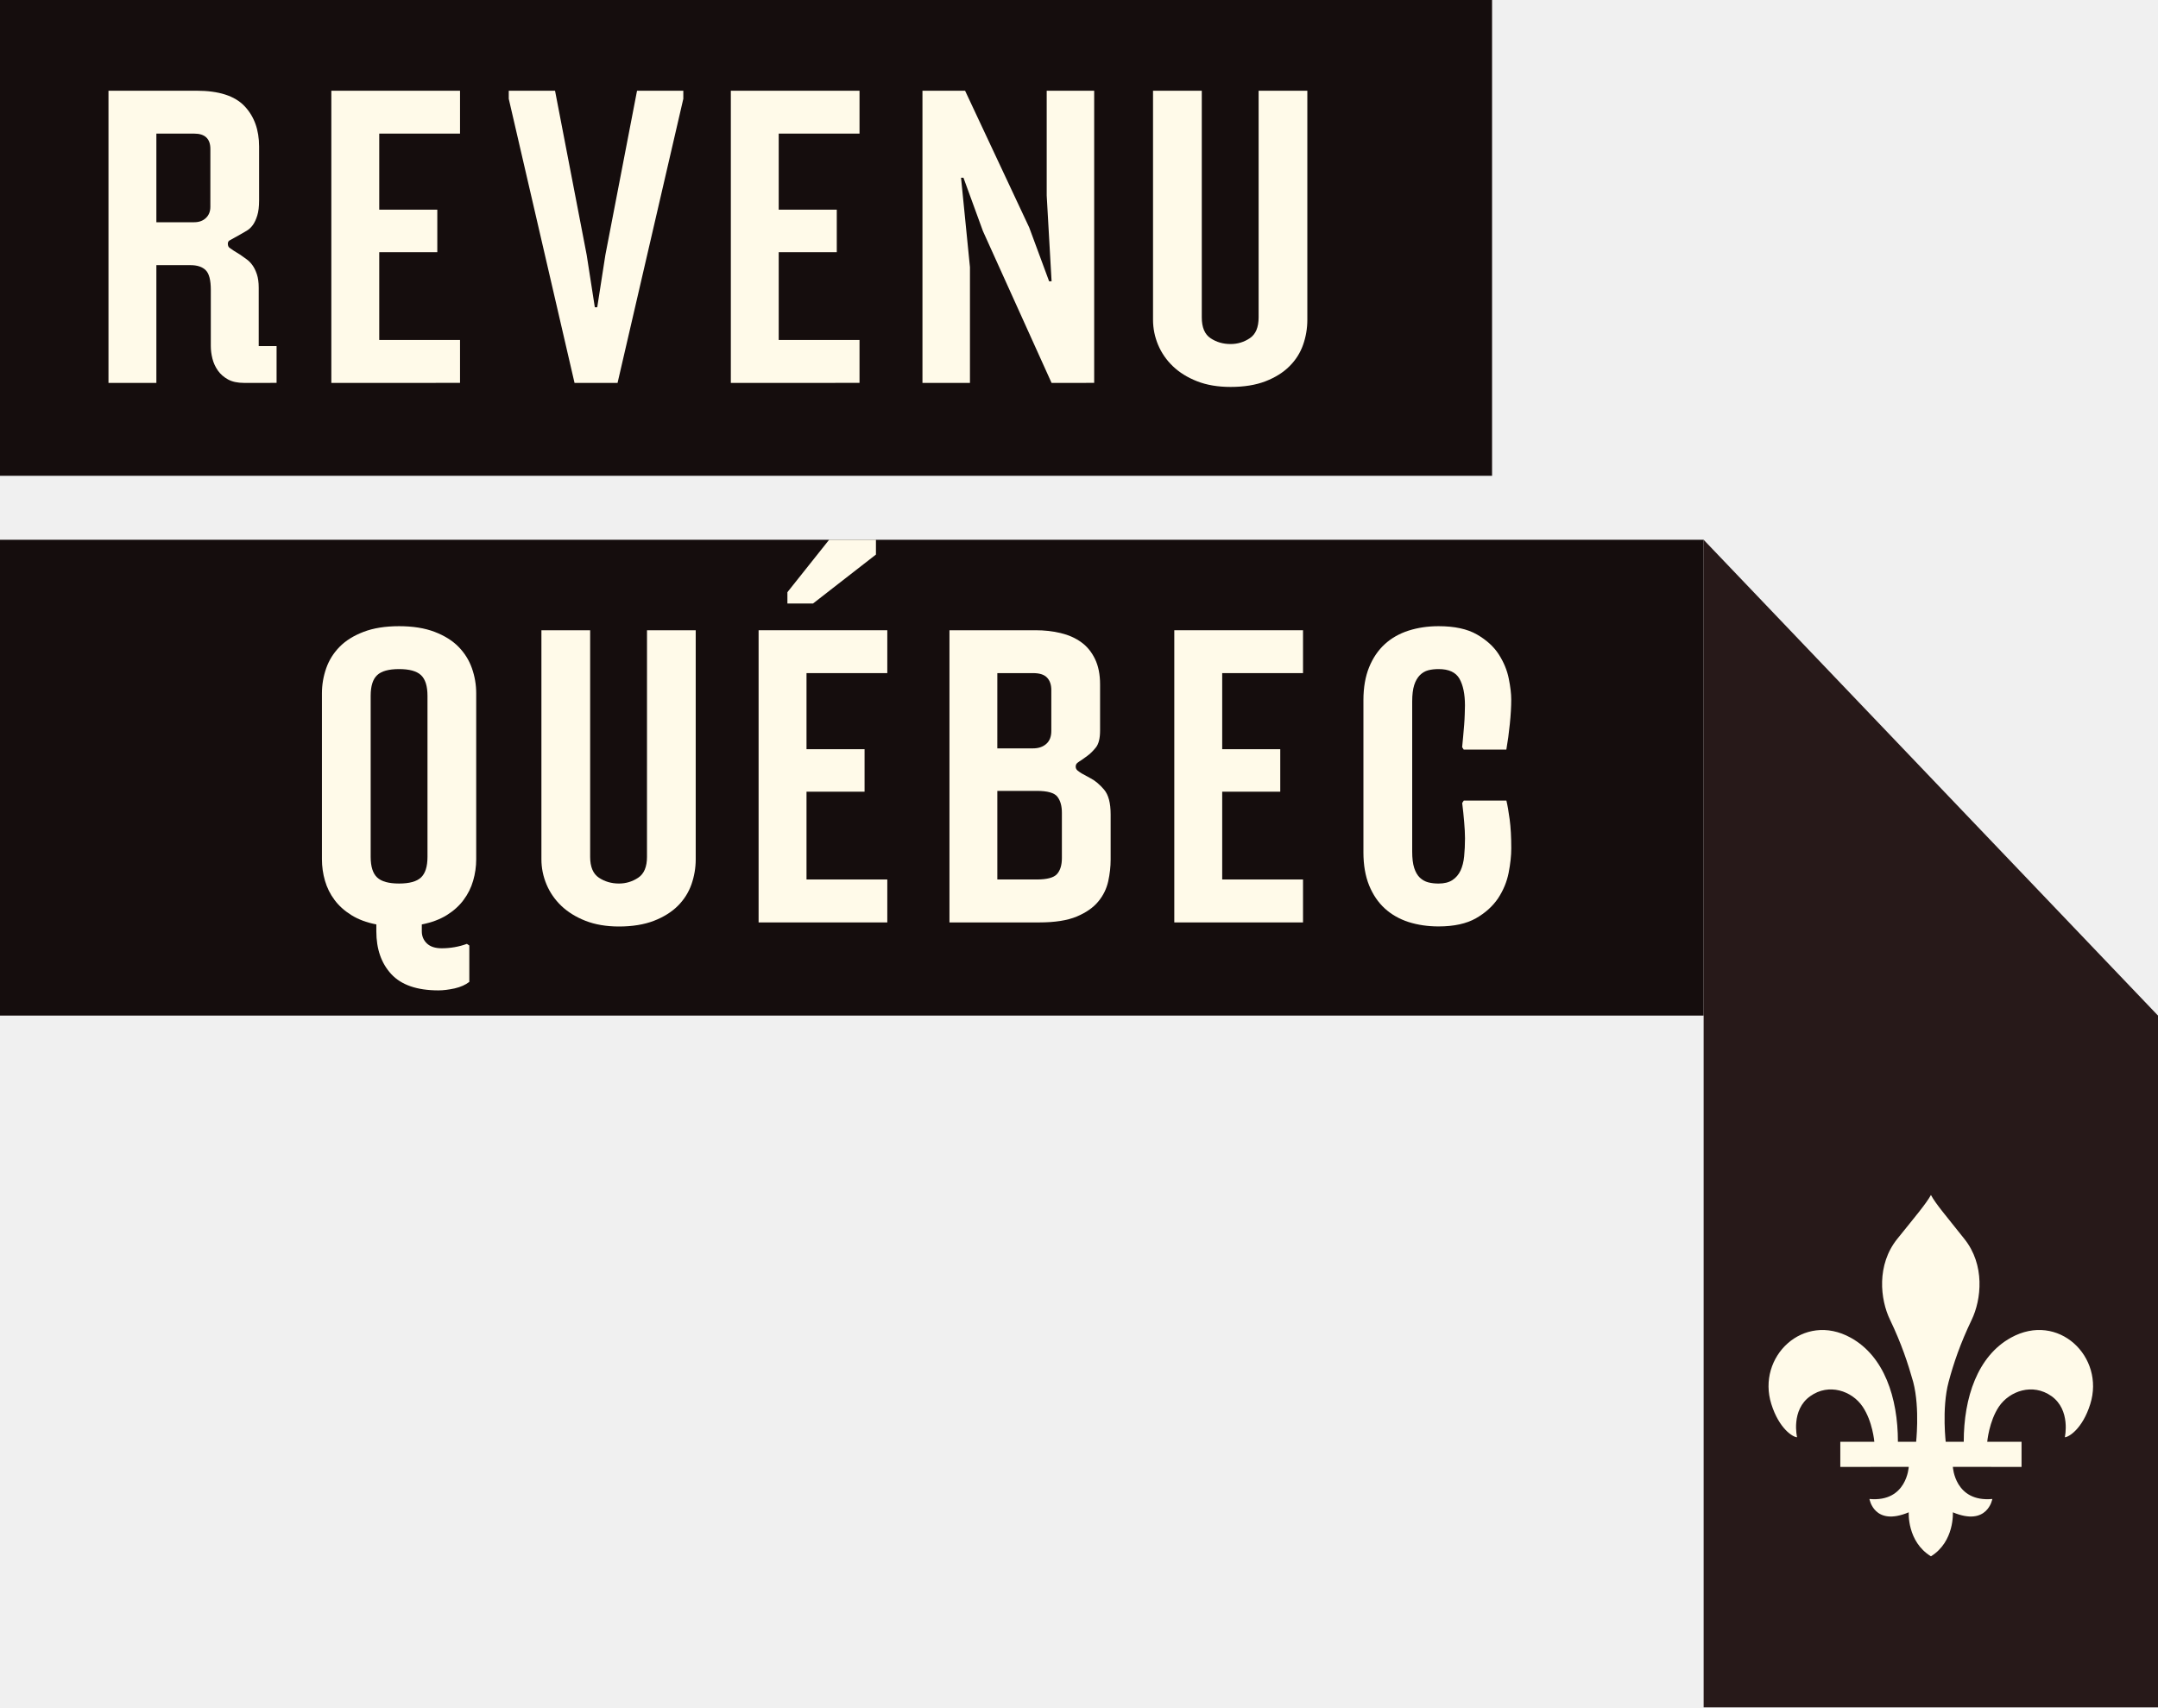
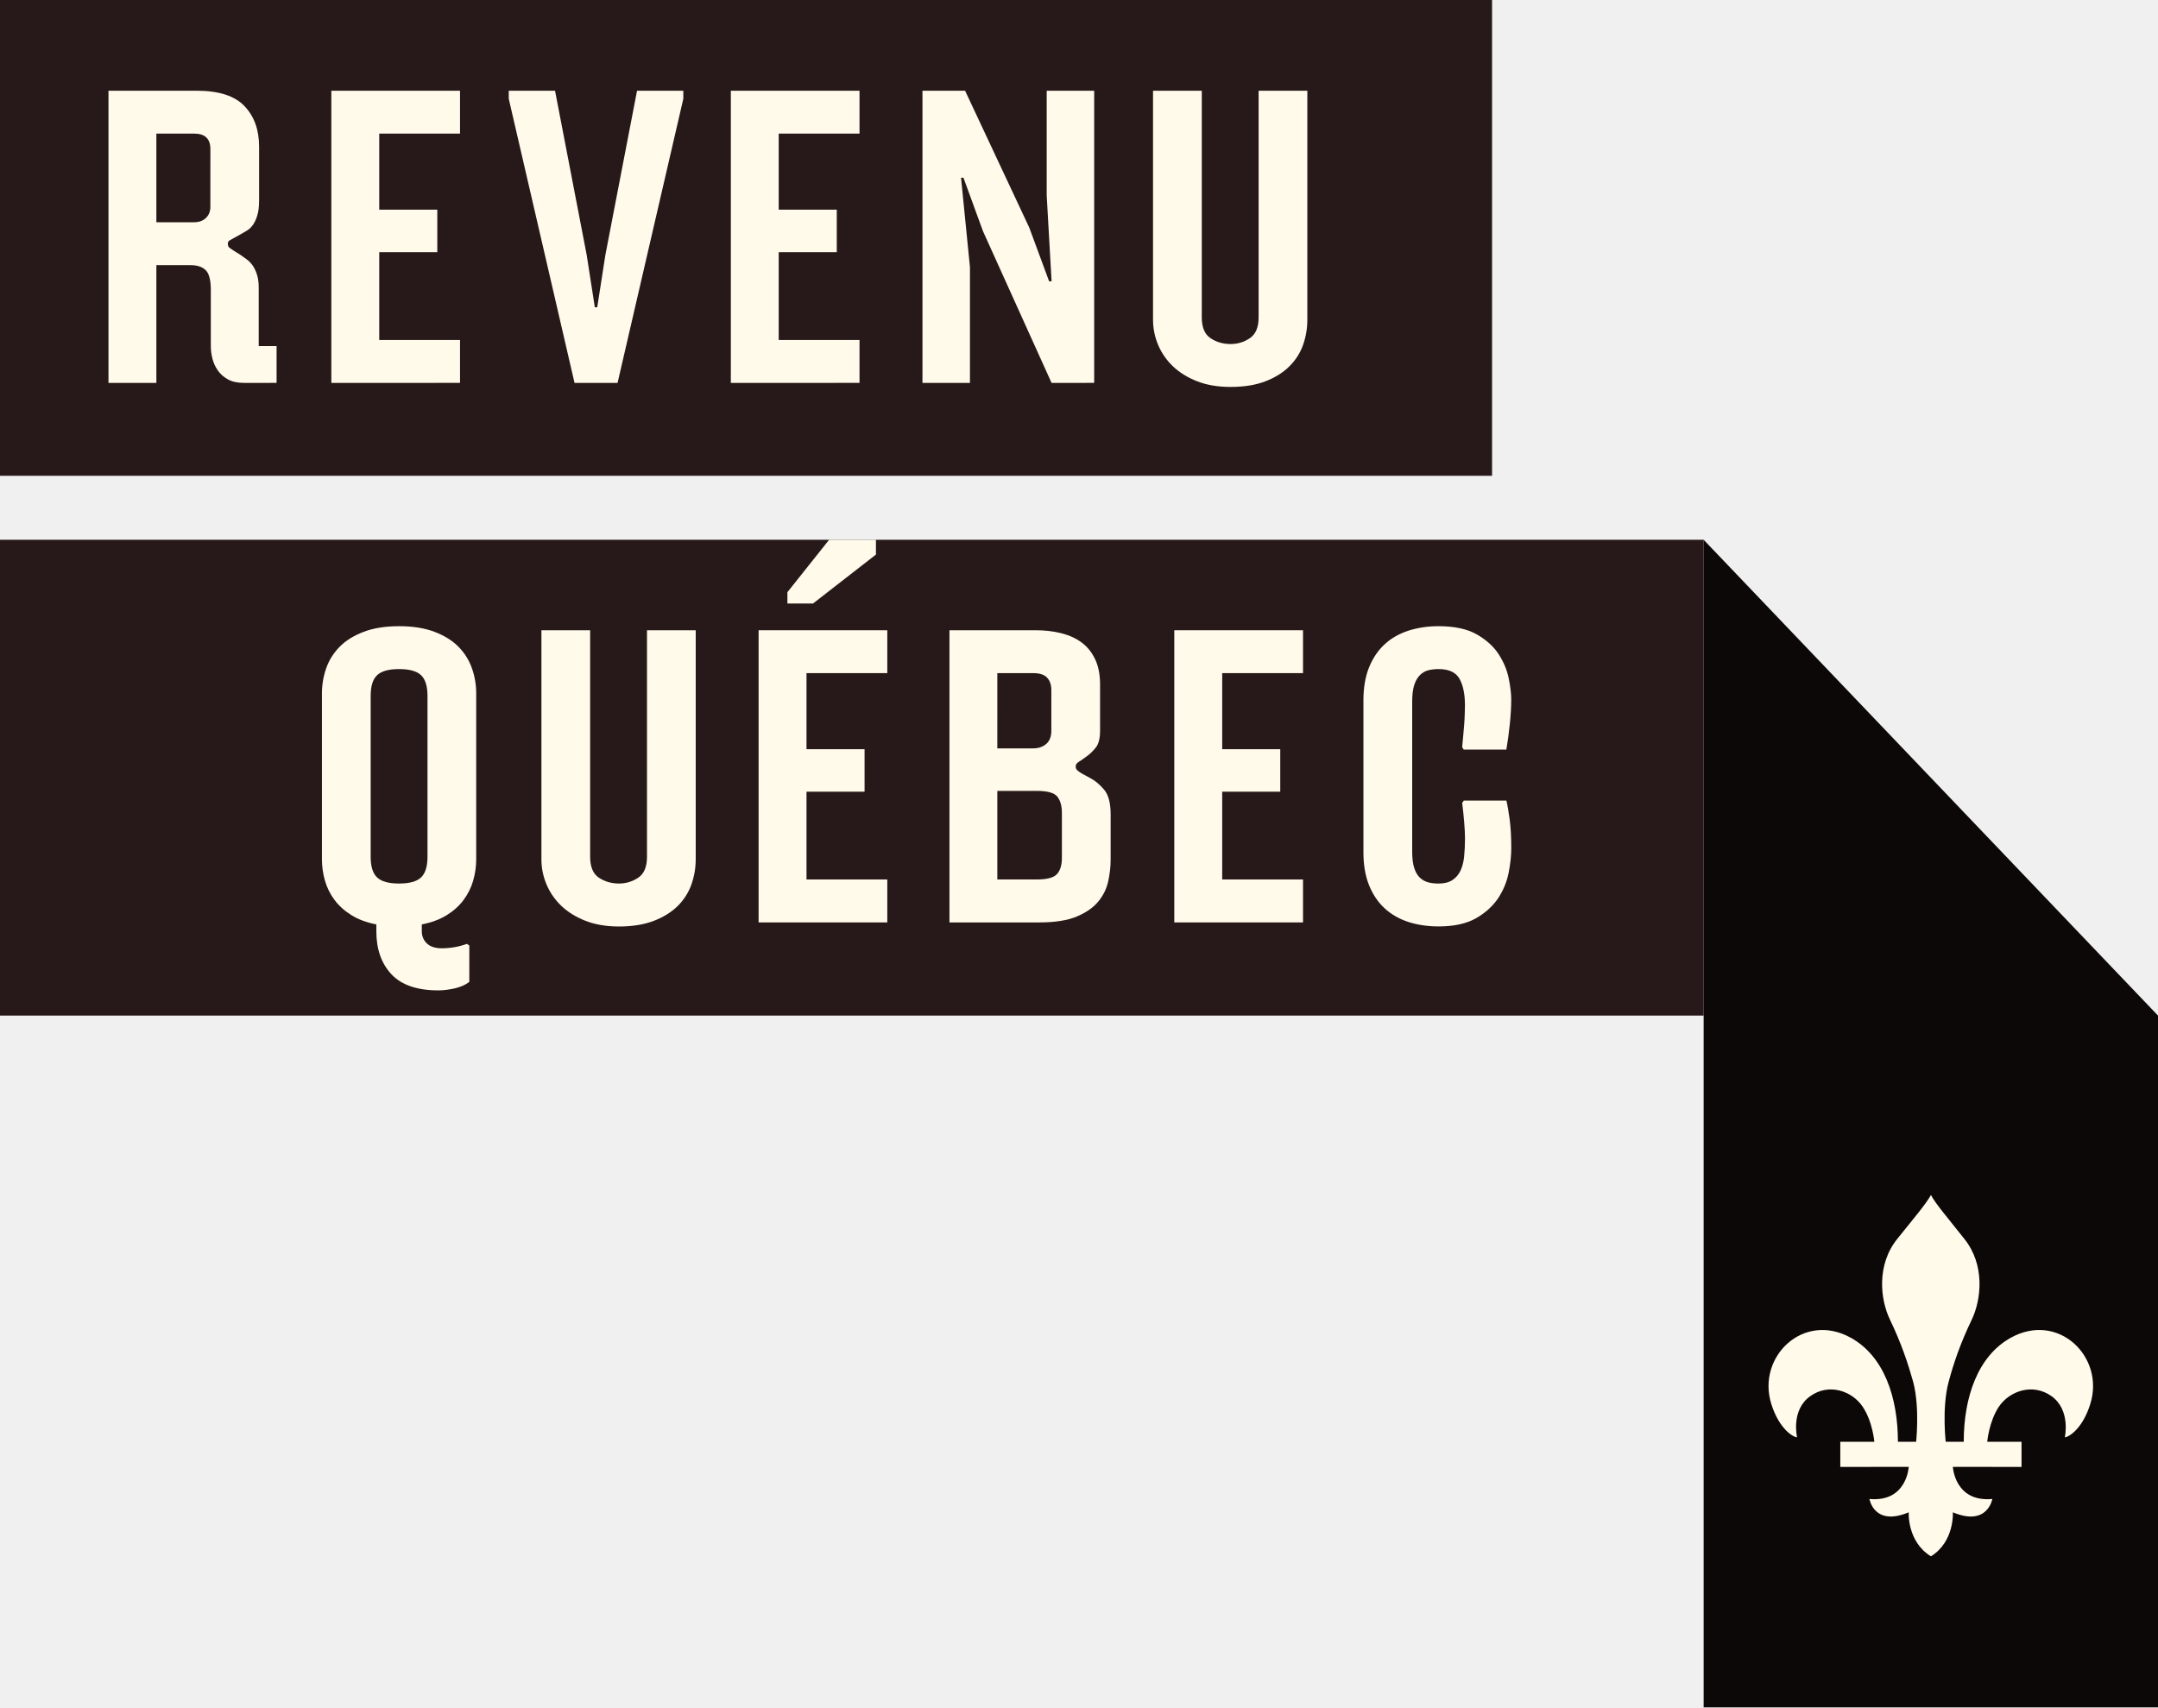
<svg xmlns="http://www.w3.org/2000/svg" width="115" height="91" viewBox="0 0 115 91" fill="none">
  <g clip-path="url(#clip0_207_266)">
-     <path d="M79.512 0H0V25.359H79.512V0Z" fill="#150D0D" />
-     <path d="M90.788 28.769H0V54.129H90.788V28.769Z" fill="#150D0D" />
-     <path d="M115 54.129V91H90.787V28.769L115 54.129Z" fill="#271919" />
+     <path d="M79.512 0H0V25.359H79.512V0Z" fill="#271919" />
+     <path d="M90.788 28.769H0V54.129H90.788V28.769Z" fill="#271919" />
+     <path d="M115 54.129V91H90.787V28.769L115 54.129Z" fill="#0D0808" />
    <path d="M102.9 63.691C102.644 64.156 102.074 64.826 101.109 66.027C99.994 67.41 100.191 69.258 100.724 70.351C101.328 71.613 101.674 72.658 101.953 73.65C102.334 75.094 102.086 77.021 102.113 76.844H101.14C101.14 74.492 100.408 72.281 98.623 71.297C96.097 69.901 93.602 72.322 94.395 74.836C94.811 76.16 95.555 76.603 95.766 76.603C95.766 76.603 95.42 75.148 96.477 74.408C97.461 73.707 98.69 74.131 99.256 74.967C99.795 75.758 99.883 76.846 99.883 76.846H98.07V78.184L101.717 78.182C101.717 78.182 101.619 80.078 99.623 79.893C99.623 79.893 99.865 81.381 101.717 80.604C101.717 80.604 101.619 82.164 102.9 82.949C104.166 82.164 104.068 80.604 104.068 80.604C105.922 81.381 106.172 79.893 106.172 79.893C104.164 80.078 104.068 78.182 104.068 78.182L107.728 78.184V76.846H105.9C105.9 76.846 105.994 75.756 106.525 74.967C107.097 74.131 108.324 73.707 109.318 74.408C110.365 75.148 110.035 76.603 110.035 76.603C110.236 76.603 110.976 76.162 111.39 74.836C112.183 72.319 109.685 69.899 107.161 71.297C105.384 72.279 104.648 74.492 104.648 76.844H103.687C103.71 77.021 103.456 75.092 103.843 73.65C104.109 72.658 104.462 71.613 105.068 70.351C105.593 69.258 105.79 67.41 104.677 66.027C103.727 64.826 103.145 64.156 102.9 63.691Z" fill="#FFFAE9" />
    <path d="M13.007 20.408C12.661 20.408 12.376 20.347 12.153 20.225C11.929 20.102 11.749 19.945 11.612 19.751C11.475 19.556 11.378 19.344 11.32 19.114C11.263 18.885 11.234 18.661 11.234 18.446V15.448C11.234 14.93 11.144 14.581 10.963 14.402C10.783 14.222 10.512 14.132 10.151 14.132H8.333V20.408H5.781V4.835H10.475C11.658 4.835 12.509 5.108 13.028 5.654C13.548 6.201 13.807 6.919 13.807 7.811V10.68C13.807 11.011 13.775 11.281 13.709 11.489C13.645 11.698 13.565 11.866 13.472 11.996C13.378 12.125 13.27 12.225 13.147 12.298C13.024 12.37 12.912 12.434 12.812 12.492L12.466 12.686C12.394 12.729 12.321 12.769 12.25 12.805C12.178 12.841 12.142 12.902 12.142 12.989C12.142 13.089 12.171 13.161 12.229 13.204C12.287 13.246 12.358 13.297 12.445 13.355L12.791 13.57C12.892 13.643 13.004 13.721 13.127 13.808C13.25 13.894 13.357 14.002 13.451 14.132C13.545 14.261 13.624 14.423 13.689 14.617C13.754 14.812 13.787 15.053 13.787 15.339V18.445H14.739V20.407L13.007 20.408ZM11.211 7.941C11.211 7.394 10.922 7.121 10.346 7.121H8.333V11.845H10.345C10.605 11.845 10.814 11.77 10.972 11.619C11.131 11.468 11.21 11.27 11.21 11.025L11.211 7.941Z" fill="#FFFAE9" />
    <path d="M17.657 20.408V4.835H24.515V7.121H20.21V11.176H23.304V13.441H20.21V18.121H24.515V20.407L17.657 20.408Z" fill="#FFFAE9" />
    <path d="M32.91 20.408H30.617L27.112 5.267V4.835H29.578L31.265 13.592L31.698 16.375H31.827L32.26 13.592L33.948 4.835H36.414V5.266L32.91 20.408Z" fill="#FFFAE9" />
    <path d="M38.946 20.408V4.835H45.804V7.121H41.498V11.176H44.592V13.441H41.498V18.121H45.804V20.407L38.946 20.408Z" fill="#FFFAE9" />
    <path d="M56.038 20.408L52.382 12.32L51.343 9.473H51.214L51.689 14.241V20.409H49.158V4.835H51.429L54.847 12.125L55.908 14.994H56.039L55.779 10.421V4.835H58.309V20.407L56.038 20.408Z" fill="#FFFAE9" />
    <path d="M69.668 17.043C69.668 17.504 69.592 17.949 69.441 18.38C69.289 18.811 69.047 19.192 68.713 19.523C68.383 19.854 67.957 20.12 67.439 20.321C66.918 20.522 66.297 20.623 65.578 20.623C64.902 20.623 64.305 20.522 63.793 20.321C63.279 20.119 62.852 19.854 62.506 19.523C62.16 19.192 61.897 18.811 61.715 18.38C61.535 17.948 61.445 17.503 61.445 17.043V4.835H64.043V16.914C64.043 17.446 64.197 17.816 64.508 18.024C64.819 18.233 65.174 18.337 65.578 18.337C65.953 18.337 66.295 18.233 66.605 18.024C66.916 17.816 67.072 17.446 67.072 16.914V4.835H69.668V17.043Z" fill="#FFFAE9" />
    <path d="M24.436 34.475C24.112 34.145 23.686 33.878 23.16 33.677C22.634 33.476 22.002 33.375 21.267 33.375C20.531 33.375 19.9 33.476 19.374 33.677C18.847 33.879 18.421 34.144 18.097 34.475C17.772 34.806 17.534 35.187 17.383 35.618C17.232 36.05 17.156 36.495 17.156 36.955V45.798C17.156 46.186 17.21 46.569 17.318 46.942C17.426 47.313 17.595 47.657 17.826 47.964C18.057 48.276 18.356 48.544 18.724 48.774C19.092 49.003 19.535 49.17 20.055 49.27V49.636C20.055 50.585 20.322 51.348 20.855 51.923C21.389 52.497 22.225 52.786 23.365 52.786C23.624 52.786 23.913 52.749 24.231 52.68C24.548 52.606 24.808 52.491 25.01 52.333V50.393L24.88 50.307C24.447 50.464 24 50.542 23.539 50.542C23.193 50.542 22.929 50.456 22.749 50.284C22.569 50.111 22.478 49.894 22.478 49.638V49.271C22.998 49.168 23.441 49.004 23.809 48.775C24.176 48.545 24.476 48.277 24.706 47.963C24.936 47.656 25.106 47.316 25.214 46.941C25.322 46.57 25.377 46.187 25.377 45.798V36.954C25.377 36.494 25.301 36.048 25.149 35.617C24.998 35.187 24.759 34.805 24.436 34.475ZM22.781 45.668C22.781 46.186 22.665 46.552 22.435 46.768C22.204 46.985 21.815 47.091 21.267 47.091C20.719 47.091 20.329 46.985 20.099 46.768C19.868 46.552 19.753 46.186 19.753 45.668V37.084C19.753 36.566 19.868 36.2 20.099 35.984C20.329 35.768 20.719 35.661 21.267 35.661C21.815 35.661 22.205 35.768 22.435 35.984C22.665 36.2 22.781 36.567 22.781 37.084V45.668Z" fill="#FFFAE9" />
    <path d="M34.478 45.668C34.478 46.199 34.323 46.572 34.013 46.779C33.703 46.986 33.36 47.091 32.985 47.091C32.581 47.091 32.225 46.986 31.914 46.779C31.604 46.572 31.449 46.199 31.449 45.668V33.591H28.852V45.799C28.852 46.258 28.942 46.704 29.123 47.137C29.303 47.567 29.567 47.949 29.913 48.281C30.259 48.61 30.688 48.877 31.2 49.078C31.712 49.278 32.307 49.381 32.985 49.381C33.706 49.381 34.327 49.278 34.846 49.078C35.366 48.877 35.791 48.61 36.122 48.281C36.454 47.949 36.695 47.567 36.847 47.137C36.998 46.703 37.075 46.258 37.075 45.799V33.591H34.479L34.478 45.668Z" fill="#FFFAE9" />
    <path d="M41.961 32.167H43.325L46.679 29.557V28.769H44.184L41.961 31.563V32.167Z" fill="#FFFAE9" />
    <path d="M40.426 49.164H47.284V46.875H42.979V42.196H46.073V39.931H42.979V35.876H47.284V33.591H40.426V49.164Z" fill="#FFFAE9" />
    <path d="M58.124 41.485L57.648 41.225C57.576 41.182 57.503 41.131 57.431 41.075C57.359 41.016 57.324 40.946 57.324 40.859C57.324 40.772 57.357 40.704 57.422 40.654C57.487 40.604 57.555 40.557 57.627 40.514L57.93 40.297C58.089 40.183 58.245 40.031 58.395 39.844C58.547 39.658 58.623 39.356 58.623 38.939V36.48C58.623 35.948 58.533 35.495 58.352 35.122C58.171 34.747 57.926 34.449 57.617 34.227C57.306 34.003 56.943 33.842 56.525 33.742C56.107 33.64 55.66 33.591 55.183 33.591H50.597V49.164H55.378C56.214 49.164 56.882 49.059 57.38 48.85C57.876 48.641 58.26 48.375 58.526 48.051C58.794 47.729 58.968 47.369 59.057 46.973C59.143 46.578 59.186 46.194 59.186 45.82V43.404C59.186 42.8 59.071 42.362 58.839 42.089C58.607 41.816 58.37 41.614 58.124 41.485ZM53.148 35.876H55.052C55.398 35.876 55.646 35.955 55.796 36.114C55.948 36.272 56.025 36.494 56.025 36.782V38.96C56.025 39.262 55.935 39.492 55.754 39.65C55.574 39.808 55.34 39.887 55.051 39.887H53.147L53.148 35.876ZM56.588 45.733C56.588 46.108 56.502 46.391 56.328 46.586C56.156 46.779 55.795 46.875 55.246 46.875H53.148V42.153H55.246C55.824 42.153 56.191 42.258 56.35 42.466C56.51 42.675 56.588 42.958 56.588 43.319V45.733Z" fill="#FFFAE9" />
    <path d="M62.578 49.164H69.438V46.875H65.131V42.196H68.225V39.931H65.131V35.876H69.438V33.591H62.578V49.164Z" fill="#FFFAE9" />
    <path d="M78.025 38.637C78.011 38.839 77.994 39.044 77.972 39.252C77.95 39.46 77.931 39.65 77.918 39.824L78.002 39.953H80.273C80.347 39.535 80.409 39.082 80.458 38.594C80.509 38.105 80.534 37.667 80.534 37.279C80.534 36.977 80.491 36.607 80.402 36.169C80.316 35.73 80.14 35.302 79.874 34.885C79.608 34.468 79.218 34.112 78.706 33.817C78.193 33.522 77.514 33.375 76.663 33.375C76.085 33.375 75.552 33.455 75.06 33.612C74.568 33.771 74.146 34.011 73.794 34.334C73.44 34.658 73.163 35.067 72.96 35.563C72.759 36.059 72.657 36.646 72.657 37.321V45.431C72.657 46.105 72.759 46.691 72.96 47.189C73.163 47.685 73.44 48.094 73.794 48.418C74.146 48.74 74.567 48.981 75.06 49.142C75.55 49.297 76.083 49.377 76.663 49.377C77.482 49.377 78.146 49.231 78.652 48.944C79.157 48.656 79.548 48.299 79.833 47.879C80.113 47.453 80.3 47 80.395 46.521C80.489 46.037 80.536 45.604 80.536 45.215C80.536 44.611 80.507 44.097 80.45 43.672C80.393 43.248 80.335 42.913 80.276 42.669H78.005L77.92 42.8C77.961 43.131 77.998 43.465 78.025 43.803C78.054 44.141 78.07 44.432 78.07 44.676C78.07 45.022 78.054 45.342 78.025 45.637C77.998 45.93 77.931 46.185 77.832 46.402C77.73 46.615 77.586 46.785 77.398 46.908C77.21 47.031 76.963 47.092 76.662 47.092C76.461 47.092 76.277 47.071 76.111 47.028C75.945 46.985 75.797 46.901 75.666 46.78C75.537 46.658 75.436 46.485 75.363 46.26C75.291 46.037 75.256 45.747 75.256 45.387V37.386C75.256 37.027 75.293 36.736 75.363 36.512C75.435 36.29 75.537 36.115 75.666 35.984C75.797 35.855 75.945 35.768 76.111 35.725C76.275 35.682 76.459 35.661 76.662 35.661C77.211 35.661 77.58 35.833 77.777 36.178C77.97 36.523 78.068 36.997 78.068 37.602C78.068 37.732 78.064 37.886 78.056 38.066C78.051 38.246 78.041 38.436 78.025 38.637Z" fill="#FFFAE9" />
  </g>
  <defs>
    <clipPath id="clip0_207_266">
      <rect width="115" height="91" fill="white" />
    </clipPath>
  </defs>
</svg>
